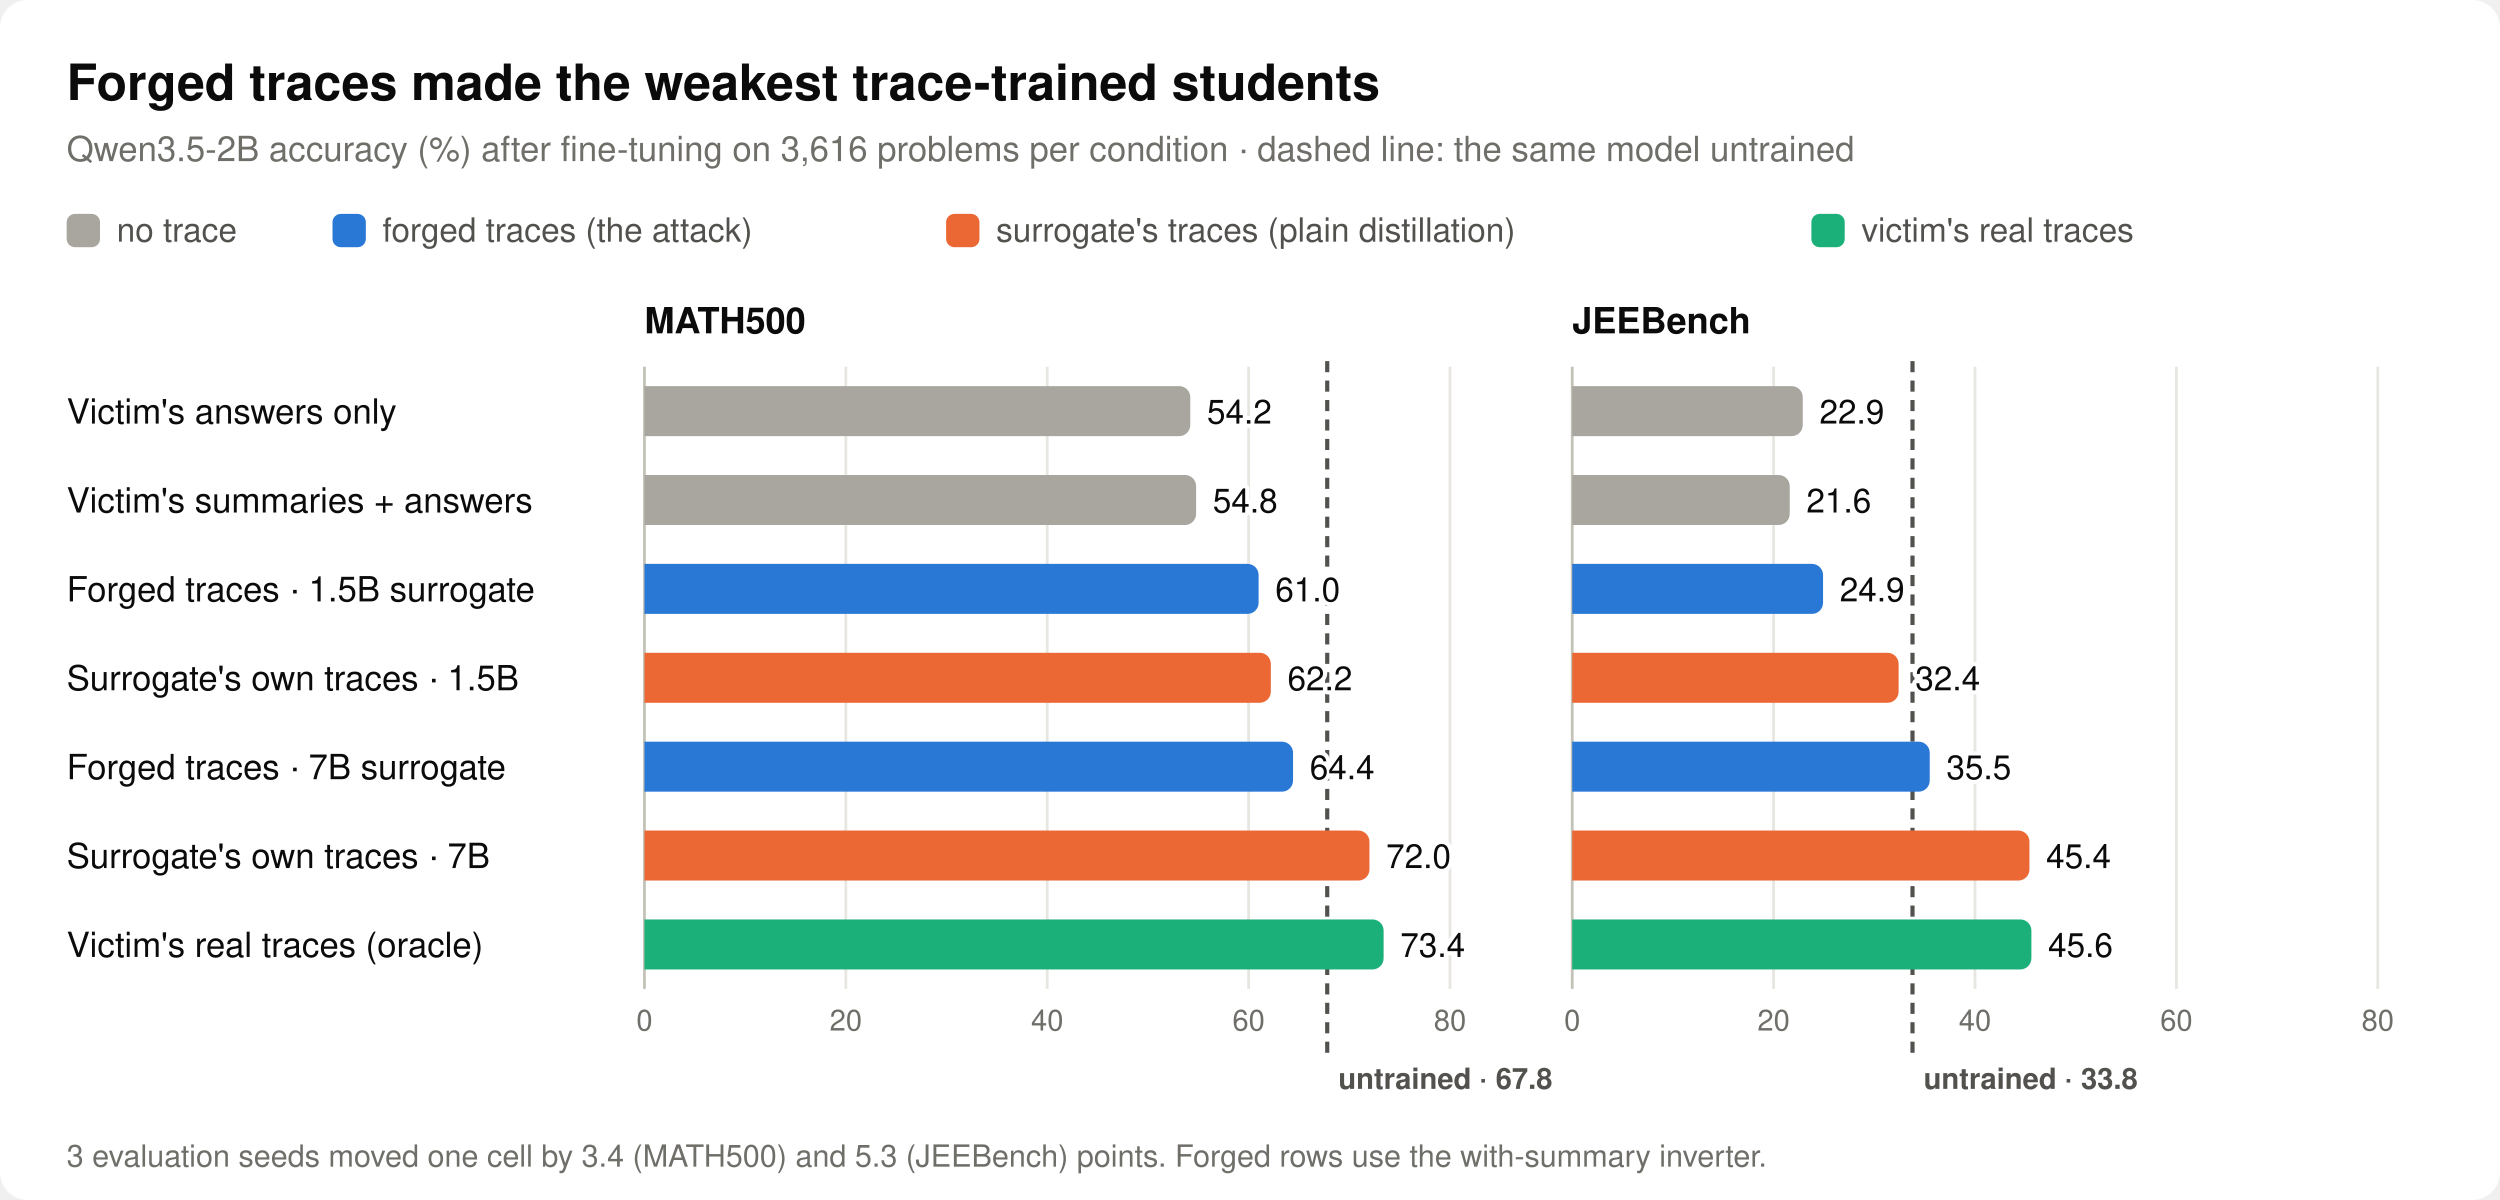
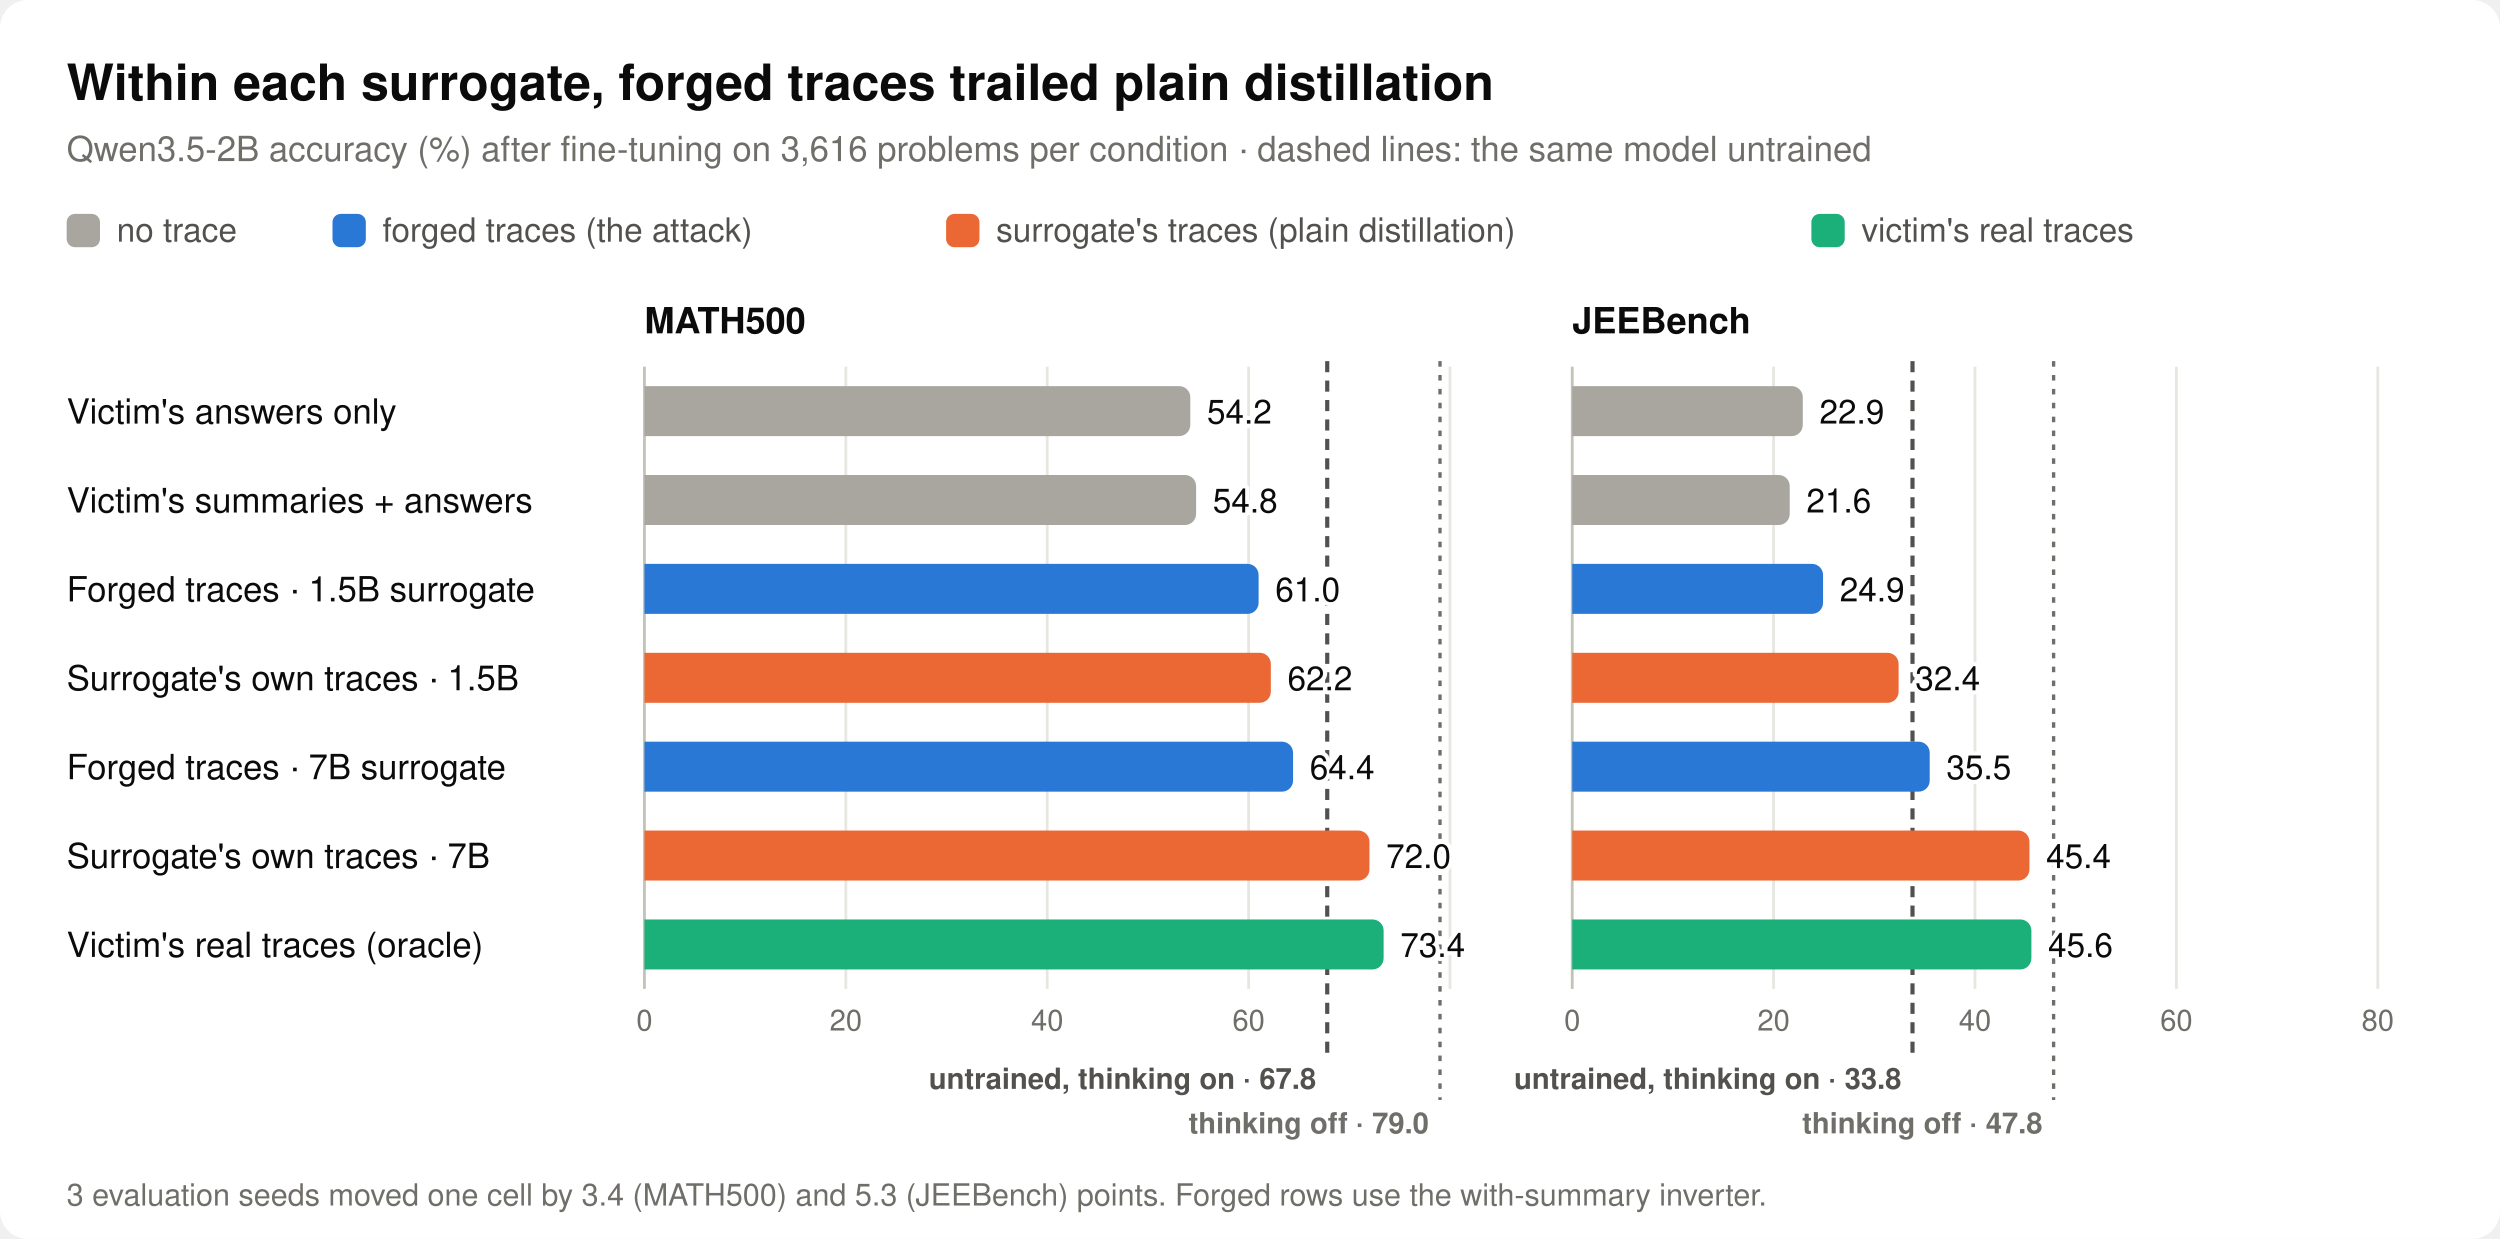
- <svg xmlns="http://www.w3.org/2000/svg" width="900" height="432" viewBox="0 0 900 432" role="img" aria-label="Student accuracy by training condition">
-   <rect x="0.0" y="0.0" width="900.0" height="432.0" rx="10" fill="#ffffff" />
-   <text x="24.0" y="36.0" font-family="system-ui, -apple-system, &quot;Segoe UI&quot;, Helvetica, Arial, sans-serif" font-size="18" fill="#0b0b0b" text-anchor="start" font-weight="700" style="">Forged traces made the weakest trace-trained students</text>
-   <text x="24.0" y="58.0" font-family="system-ui, -apple-system, &quot;Segoe UI&quot;, Helvetica, Arial, sans-serif" font-size="12.5" fill="#6f6e69" text-anchor="start" font-weight="normal" style="">Qwen3.5-2B accuracy (%) after fine-tuning on 3,616 problems per condition · dashed line: the same model untrained</text>
+ <svg xmlns="http://www.w3.org/2000/svg" width="900" height="446" viewBox="0 0 900 446" role="img" aria-label="Student accuracy by training condition">
+   <rect x="0.0" y="0.0" width="900.0" height="446.0" rx="10" fill="#ffffff" />
+   <text x="24.0" y="36.0" font-family="system-ui, -apple-system, &quot;Segoe UI&quot;, Helvetica, Arial, sans-serif" font-size="18" fill="#0b0b0b" text-anchor="start" font-weight="700" style="">Within each surrogate, forged traces trailed plain distillation</text>
+   <text x="24.0" y="58.0" font-family="system-ui, -apple-system, &quot;Segoe UI&quot;, Helvetica, Arial, sans-serif" font-size="12.5" fill="#6f6e69" text-anchor="start" font-weight="normal" style="">Qwen3.5-2B accuracy (%) after fine-tuning on 3,616 problems per condition · dashed lines: the same model untrained</text>
  <rect x="24.0" y="77.0" width="12.0" height="12.0" rx="3" fill="#a8a69f" />
  <text x="42.0" y="87.0" font-family="system-ui, -apple-system, &quot;Segoe UI&quot;, Helvetica, Arial, sans-serif" font-size="12" fill="#52514e" text-anchor="start" font-weight="normal" style="">no trace</text>
  <rect x="119.7" y="77.0" width="12.0" height="12.0" rx="3" fill="#2a78d6" />
  <text x="137.7" y="87.0" font-family="system-ui, -apple-system, &quot;Segoe UI&quot;, Helvetica, Arial, sans-serif" font-size="12" fill="#52514e" text-anchor="start" font-weight="normal" style="">forged traces (the attack)</text>
  <rect x="340.6" y="77.0" width="12.0" height="12.0" rx="3" fill="#eb6834" />
  <text x="358.6" y="87.0" font-family="system-ui, -apple-system, &quot;Segoe UI&quot;, Helvetica, Arial, sans-serif" font-size="12" fill="#52514e" text-anchor="start" font-weight="normal" style="">surrogate's traces (plain distillation)</text>
  <rect x="652.1" y="77.0" width="12.0" height="12.0" rx="3" fill="#1baf7a" />
  <text x="670.1" y="87.0" font-family="system-ui, -apple-system, &quot;Segoe UI&quot;, Helvetica, Arial, sans-serif" font-size="12" fill="#52514e" text-anchor="start" font-weight="normal" style="">victim's real traces</text>
  <text x="232.0" y="120.0" font-family="system-ui, -apple-system, &quot;Segoe UI&quot;, Helvetica, Arial, sans-serif" font-size="13" fill="#0b0b0b" text-anchor="start" font-weight="700" style="">MATH500</text>
  <line x1="232.0" y1="132.0" x2="232.0" y2="356.0" stroke="#c3c2b7" stroke-width="1.0" />
  <text x="232.0" y="371.0" font-family="system-ui, -apple-system, &quot;Segoe UI&quot;, Helvetica, Arial, sans-serif" font-size="10.5" fill="#6f6e69" text-anchor="middle" font-weight="normal" style="font-variant-numeric: tabular-nums;">0</text>
  <line x1="304.5" y1="132.0" x2="304.5" y2="356.0" stroke="#e7e6e1" stroke-width="1.0" />
  <text x="304.5" y="371.0" font-family="system-ui, -apple-system, &quot;Segoe UI&quot;, Helvetica, Arial, sans-serif" font-size="10.5" fill="#6f6e69" text-anchor="middle" font-weight="normal" style="font-variant-numeric: tabular-nums;">20</text>
  <line x1="377.0" y1="132.0" x2="377.0" y2="356.0" stroke="#e7e6e1" stroke-width="1.0" />
  <text x="377.0" y="371.0" font-family="system-ui, -apple-system, &quot;Segoe UI&quot;, Helvetica, Arial, sans-serif" font-size="10.5" fill="#6f6e69" text-anchor="middle" font-weight="normal" style="font-variant-numeric: tabular-nums;">40</text>
  <line x1="449.5" y1="132.0" x2="449.5" y2="356.0" stroke="#e7e6e1" stroke-width="1.0" />
  <text x="449.5" y="371.0" font-family="system-ui, -apple-system, &quot;Segoe UI&quot;, Helvetica, Arial, sans-serif" font-size="10.5" fill="#6f6e69" text-anchor="middle" font-weight="normal" style="font-variant-numeric: tabular-nums;">60</text>
  <line x1="522.0" y1="132.0" x2="522.0" y2="356.0" stroke="#e7e6e1" stroke-width="1.0" />
-   <text x="522.0" y="371.0" font-family="system-ui, -apple-system, &quot;Segoe UI&quot;, Helvetica, Arial, sans-serif" font-size="10.5" fill="#6f6e69" text-anchor="middle" font-weight="normal" style="font-variant-numeric: tabular-nums;">80</text>
  <line x1="477.8" y1="130.0" x2="477.8" y2="380.0" stroke="#52514e" stroke-width="1.5" stroke-dasharray="4 3" />
-   <text x="481.8" y="392.0" font-family="system-ui, -apple-system, &quot;Segoe UI&quot;, Helvetica, Arial, sans-serif" font-size="10.5" fill="#52514e" text-anchor="start" font-weight="600" style="" paint-order="stroke" stroke="#ffffff" stroke-width="3" stroke-linejoin="round">untrained · 67.8</text>
+   <text x="473.8" y="392.0" font-family="system-ui, -apple-system, &quot;Segoe UI&quot;, Helvetica, Arial, sans-serif" font-size="10.5" fill="#52514e" text-anchor="end" font-weight="600" style="" paint-order="stroke" stroke="#ffffff" stroke-width="3" stroke-linejoin="round">untrained, thinking on · 67.8</text>
+   <line x1="518.4" y1="130.0" x2="518.4" y2="396.0" stroke="#6f6e69" stroke-width="1.2" stroke-dasharray="2 3" />
+   <text x="514.4" y="408.0" font-family="system-ui, -apple-system, &quot;Segoe UI&quot;, Helvetica, Arial, sans-serif" font-size="10.5" fill="#6f6e69" text-anchor="end" font-weight="600" style="" paint-order="stroke" stroke="#ffffff" stroke-width="3" stroke-linejoin="round">thinking off · 79.0</text>
  <path d="M232.0,139.0 H424.5 a4,4 0 0 1 4,4 V153.0 a4,4 0 0 1 -4,4 H232.0 Z" fill="#a8a69f" />
  <path d="M232.0,171.0 H426.6 a4,4 0 0 1 4,4 V185.0 a4,4 0 0 1 -4,4 H232.0 Z" fill="#a8a69f" />
  <path d="M232.0,203.0 H449.1 a4,4 0 0 1 4,4 V217.0 a4,4 0 0 1 -4,4 H232.0 Z" fill="#2a78d6" />
  <path d="M232.0,235.0 H453.5 a4,4 0 0 1 4,4 V249.0 a4,4 0 0 1 -4,4 H232.0 Z" fill="#eb6834" />
  <path d="M232.0,267.0 H461.5 a4,4 0 0 1 4,4 V281.0 a4,4 0 0 1 -4,4 H232.0 Z" fill="#2a78d6" />
  <path d="M232.0,299.0 H489.0 a4,4 0 0 1 4,4 V313.0 a4,4 0 0 1 -4,4 H232.0 Z" fill="#eb6834" />
  <path d="M232.0,331.0 H494.1 a4,4 0 0 1 4,4 V345.0 a4,4 0 0 1 -4,4 H232.0 Z" fill="#1baf7a" />
  <text x="434.5" y="152.5" font-family="system-ui, -apple-system, &quot;Segoe UI&quot;, Helvetica, Arial, sans-serif" font-size="12" fill="#0b0b0b" text-anchor="start" font-weight="normal" style="font-variant-numeric: tabular-nums;" paint-order="stroke" stroke="#ffffff" stroke-width="3" stroke-linejoin="round">54.2</text>
  <text x="436.6" y="184.5" font-family="system-ui, -apple-system, &quot;Segoe UI&quot;, Helvetica, Arial, sans-serif" font-size="12" fill="#0b0b0b" text-anchor="start" font-weight="normal" style="font-variant-numeric: tabular-nums;" paint-order="stroke" stroke="#ffffff" stroke-width="3" stroke-linejoin="round">54.8</text>
  <text x="459.1" y="216.5" font-family="system-ui, -apple-system, &quot;Segoe UI&quot;, Helvetica, Arial, sans-serif" font-size="12" fill="#0b0b0b" text-anchor="start" font-weight="normal" style="font-variant-numeric: tabular-nums;" paint-order="stroke" stroke="#ffffff" stroke-width="3" stroke-linejoin="round">61.0</text>
  <text x="463.5" y="248.5" font-family="system-ui, -apple-system, &quot;Segoe UI&quot;, Helvetica, Arial, sans-serif" font-size="12" fill="#0b0b0b" text-anchor="start" font-weight="normal" style="font-variant-numeric: tabular-nums;" paint-order="stroke" stroke="#ffffff" stroke-width="3" stroke-linejoin="round">62.2</text>
  <text x="471.5" y="280.5" font-family="system-ui, -apple-system, &quot;Segoe UI&quot;, Helvetica, Arial, sans-serif" font-size="12" fill="#0b0b0b" text-anchor="start" font-weight="normal" style="font-variant-numeric: tabular-nums;" paint-order="stroke" stroke="#ffffff" stroke-width="3" stroke-linejoin="round">64.4</text>
  <text x="499.0" y="312.5" font-family="system-ui, -apple-system, &quot;Segoe UI&quot;, Helvetica, Arial, sans-serif" font-size="12" fill="#0b0b0b" text-anchor="start" font-weight="normal" style="font-variant-numeric: tabular-nums;" paint-order="stroke" stroke="#ffffff" stroke-width="3" stroke-linejoin="round">72.0</text>
  <text x="504.1" y="344.5" font-family="system-ui, -apple-system, &quot;Segoe UI&quot;, Helvetica, Arial, sans-serif" font-size="12" fill="#0b0b0b" text-anchor="start" font-weight="normal" style="font-variant-numeric: tabular-nums;" paint-order="stroke" stroke="#ffffff" stroke-width="3" stroke-linejoin="round">73.4</text>
  <text x="566.0" y="120.0" font-family="system-ui, -apple-system, &quot;Segoe UI&quot;, Helvetica, Arial, sans-serif" font-size="13" fill="#0b0b0b" text-anchor="start" font-weight="700" style="">JEEBench</text>
  <line x1="566.0" y1="132.0" x2="566.0" y2="356.0" stroke="#c3c2b7" stroke-width="1.0" />
  <text x="566.0" y="371.0" font-family="system-ui, -apple-system, &quot;Segoe UI&quot;, Helvetica, Arial, sans-serif" font-size="10.5" fill="#6f6e69" text-anchor="middle" font-weight="normal" style="font-variant-numeric: tabular-nums;">0</text>
  <line x1="638.5" y1="132.0" x2="638.5" y2="356.0" stroke="#e7e6e1" stroke-width="1.0" />
  <text x="638.5" y="371.0" font-family="system-ui, -apple-system, &quot;Segoe UI&quot;, Helvetica, Arial, sans-serif" font-size="10.5" fill="#6f6e69" text-anchor="middle" font-weight="normal" style="font-variant-numeric: tabular-nums;">20</text>
  <line x1="711.0" y1="132.0" x2="711.0" y2="356.0" stroke="#e7e6e1" stroke-width="1.0" />
  <text x="711.0" y="371.0" font-family="system-ui, -apple-system, &quot;Segoe UI&quot;, Helvetica, Arial, sans-serif" font-size="10.5" fill="#6f6e69" text-anchor="middle" font-weight="normal" style="font-variant-numeric: tabular-nums;">40</text>
  <line x1="783.5" y1="132.0" x2="783.5" y2="356.0" stroke="#e7e6e1" stroke-width="1.0" />
  <text x="783.5" y="371.0" font-family="system-ui, -apple-system, &quot;Segoe UI&quot;, Helvetica, Arial, sans-serif" font-size="10.5" fill="#6f6e69" text-anchor="middle" font-weight="normal" style="font-variant-numeric: tabular-nums;">60</text>
  <line x1="856.0" y1="132.0" x2="856.0" y2="356.0" stroke="#e7e6e1" stroke-width="1.0" />
  <text x="856.0" y="371.0" font-family="system-ui, -apple-system, &quot;Segoe UI&quot;, Helvetica, Arial, sans-serif" font-size="10.5" fill="#6f6e69" text-anchor="middle" font-weight="normal" style="font-variant-numeric: tabular-nums;">80</text>
  <line x1="688.5" y1="130.0" x2="688.5" y2="380.0" stroke="#52514e" stroke-width="1.5" stroke-dasharray="4 3" />
-   <text x="692.5" y="392.0" font-family="system-ui, -apple-system, &quot;Segoe UI&quot;, Helvetica, Arial, sans-serif" font-size="10.5" fill="#52514e" text-anchor="start" font-weight="600" style="" paint-order="stroke" stroke="#ffffff" stroke-width="3" stroke-linejoin="round">untrained · 33.8</text>
+   <text x="684.5" y="392.0" font-family="system-ui, -apple-system, &quot;Segoe UI&quot;, Helvetica, Arial, sans-serif" font-size="10.5" fill="#52514e" text-anchor="end" font-weight="600" style="" paint-order="stroke" stroke="#ffffff" stroke-width="3" stroke-linejoin="round">untrained, thinking on · 33.8</text>
+   <line x1="739.3" y1="130.0" x2="739.3" y2="396.0" stroke="#6f6e69" stroke-width="1.2" stroke-dasharray="2 3" />
+   <text x="735.3" y="408.0" font-family="system-ui, -apple-system, &quot;Segoe UI&quot;, Helvetica, Arial, sans-serif" font-size="10.5" fill="#6f6e69" text-anchor="end" font-weight="600" style="" paint-order="stroke" stroke="#ffffff" stroke-width="3" stroke-linejoin="round">thinking off · 47.8</text>
  <path d="M566.0,139.0 H645.0 a4,4 0 0 1 4,4 V153.0 a4,4 0 0 1 -4,4 H566.0 Z" fill="#a8a69f" />
  <path d="M566.0,171.0 H640.3 a4,4 0 0 1 4,4 V185.0 a4,4 0 0 1 -4,4 H566.0 Z" fill="#a8a69f" />
  <path d="M566.0,203.0 H652.3 a4,4 0 0 1 4,4 V217.0 a4,4 0 0 1 -4,4 H566.0 Z" fill="#2a78d6" />
  <path d="M566.0,235.0 H679.5 a4,4 0 0 1 4,4 V249.0 a4,4 0 0 1 -4,4 H566.0 Z" fill="#eb6834" />
  <path d="M566.0,267.0 H690.7 a4,4 0 0 1 4,4 V281.0 a4,4 0 0 1 -4,4 H566.0 Z" fill="#2a78d6" />
  <path d="M566.0,299.0 H726.6 a4,4 0 0 1 4,4 V313.0 a4,4 0 0 1 -4,4 H566.0 Z" fill="#eb6834" />
  <path d="M566.0,331.0 H727.3 a4,4 0 0 1 4,4 V345.0 a4,4 0 0 1 -4,4 H566.0 Z" fill="#1baf7a" />
  <text x="655.0" y="152.5" font-family="system-ui, -apple-system, &quot;Segoe UI&quot;, Helvetica, Arial, sans-serif" font-size="12" fill="#0b0b0b" text-anchor="start" font-weight="normal" style="font-variant-numeric: tabular-nums;" paint-order="stroke" stroke="#ffffff" stroke-width="3" stroke-linejoin="round">22.9</text>
  <text x="650.3" y="184.5" font-family="system-ui, -apple-system, &quot;Segoe UI&quot;, Helvetica, Arial, sans-serif" font-size="12" fill="#0b0b0b" text-anchor="start" font-weight="normal" style="font-variant-numeric: tabular-nums;" paint-order="stroke" stroke="#ffffff" stroke-width="3" stroke-linejoin="round">21.6</text>
  <text x="662.3" y="216.5" font-family="system-ui, -apple-system, &quot;Segoe UI&quot;, Helvetica, Arial, sans-serif" font-size="12" fill="#0b0b0b" text-anchor="start" font-weight="normal" style="font-variant-numeric: tabular-nums;" paint-order="stroke" stroke="#ffffff" stroke-width="3" stroke-linejoin="round">24.9</text>
  <text x="689.5" y="248.5" font-family="system-ui, -apple-system, &quot;Segoe UI&quot;, Helvetica, Arial, sans-serif" font-size="12" fill="#0b0b0b" text-anchor="start" font-weight="normal" style="font-variant-numeric: tabular-nums;" paint-order="stroke" stroke="#ffffff" stroke-width="3" stroke-linejoin="round">32.4</text>
  <text x="700.7" y="280.5" font-family="system-ui, -apple-system, &quot;Segoe UI&quot;, Helvetica, Arial, sans-serif" font-size="12" fill="#0b0b0b" text-anchor="start" font-weight="normal" style="font-variant-numeric: tabular-nums;" paint-order="stroke" stroke="#ffffff" stroke-width="3" stroke-linejoin="round">35.5</text>
  <text x="736.6" y="312.5" font-family="system-ui, -apple-system, &quot;Segoe UI&quot;, Helvetica, Arial, sans-serif" font-size="12" fill="#0b0b0b" text-anchor="start" font-weight="normal" style="font-variant-numeric: tabular-nums;" paint-order="stroke" stroke="#ffffff" stroke-width="3" stroke-linejoin="round">45.4</text>
  <text x="737.3" y="344.5" font-family="system-ui, -apple-system, &quot;Segoe UI&quot;, Helvetica, Arial, sans-serif" font-size="12" fill="#0b0b0b" text-anchor="start" font-weight="normal" style="font-variant-numeric: tabular-nums;" paint-order="stroke" stroke="#ffffff" stroke-width="3" stroke-linejoin="round">45.6</text>
  <text x="24.0" y="152.5" font-family="system-ui, -apple-system, &quot;Segoe UI&quot;, Helvetica, Arial, sans-serif" font-size="12.5" fill="#0b0b0b" text-anchor="start" font-weight="normal" style="">Victim's answers only</text>
  <text x="24.0" y="184.5" font-family="system-ui, -apple-system, &quot;Segoe UI&quot;, Helvetica, Arial, sans-serif" font-size="12.5" fill="#0b0b0b" text-anchor="start" font-weight="normal" style="">Victim's summaries + answers</text>
  <text x="24.0" y="216.5" font-family="system-ui, -apple-system, &quot;Segoe UI&quot;, Helvetica, Arial, sans-serif" font-size="12.5" fill="#0b0b0b" text-anchor="start" font-weight="normal" style="">Forged traces · 1.5B surrogate</text>
  <text x="24.0" y="248.5" font-family="system-ui, -apple-system, &quot;Segoe UI&quot;, Helvetica, Arial, sans-serif" font-size="12.5" fill="#0b0b0b" text-anchor="start" font-weight="normal" style="">Surrogate's own traces · 1.5B</text>
  <text x="24.0" y="280.5" font-family="system-ui, -apple-system, &quot;Segoe UI&quot;, Helvetica, Arial, sans-serif" font-size="12.5" fill="#0b0b0b" text-anchor="start" font-weight="normal" style="">Forged traces · 7B surrogate</text>
  <text x="24.0" y="312.5" font-family="system-ui, -apple-system, &quot;Segoe UI&quot;, Helvetica, Arial, sans-serif" font-size="12.5" fill="#0b0b0b" text-anchor="start" font-weight="normal" style="">Surrogate's own traces · 7B</text>
  <text x="24.0" y="344.5" font-family="system-ui, -apple-system, &quot;Segoe UI&quot;, Helvetica, Arial, sans-serif" font-size="12.5" fill="#0b0b0b" text-anchor="start" font-weight="normal" style="">Victim's real traces (oracle)</text>
-   <text x="24.0" y="420.0" font-family="system-ui, -apple-system, &quot;Segoe UI&quot;, Helvetica, Arial, sans-serif" font-size="11" fill="#6f6e69" text-anchor="start" font-weight="normal" style="">3 evaluation seeds moved one cell by 3.4 (MATH500) and 5.3 (JEEBench) points. Forged rows use the with-summary inverter.</text>
+   <text x="24.0" y="434.0" font-family="system-ui, -apple-system, &quot;Segoe UI&quot;, Helvetica, Arial, sans-serif" font-size="11" fill="#6f6e69" text-anchor="start" font-weight="normal" style="">3 evaluation seeds moved one cell by 3.4 (MATH500) and 5.3 (JEEBench) points. Forged rows use the with-summary inverter.</text>
</svg>
